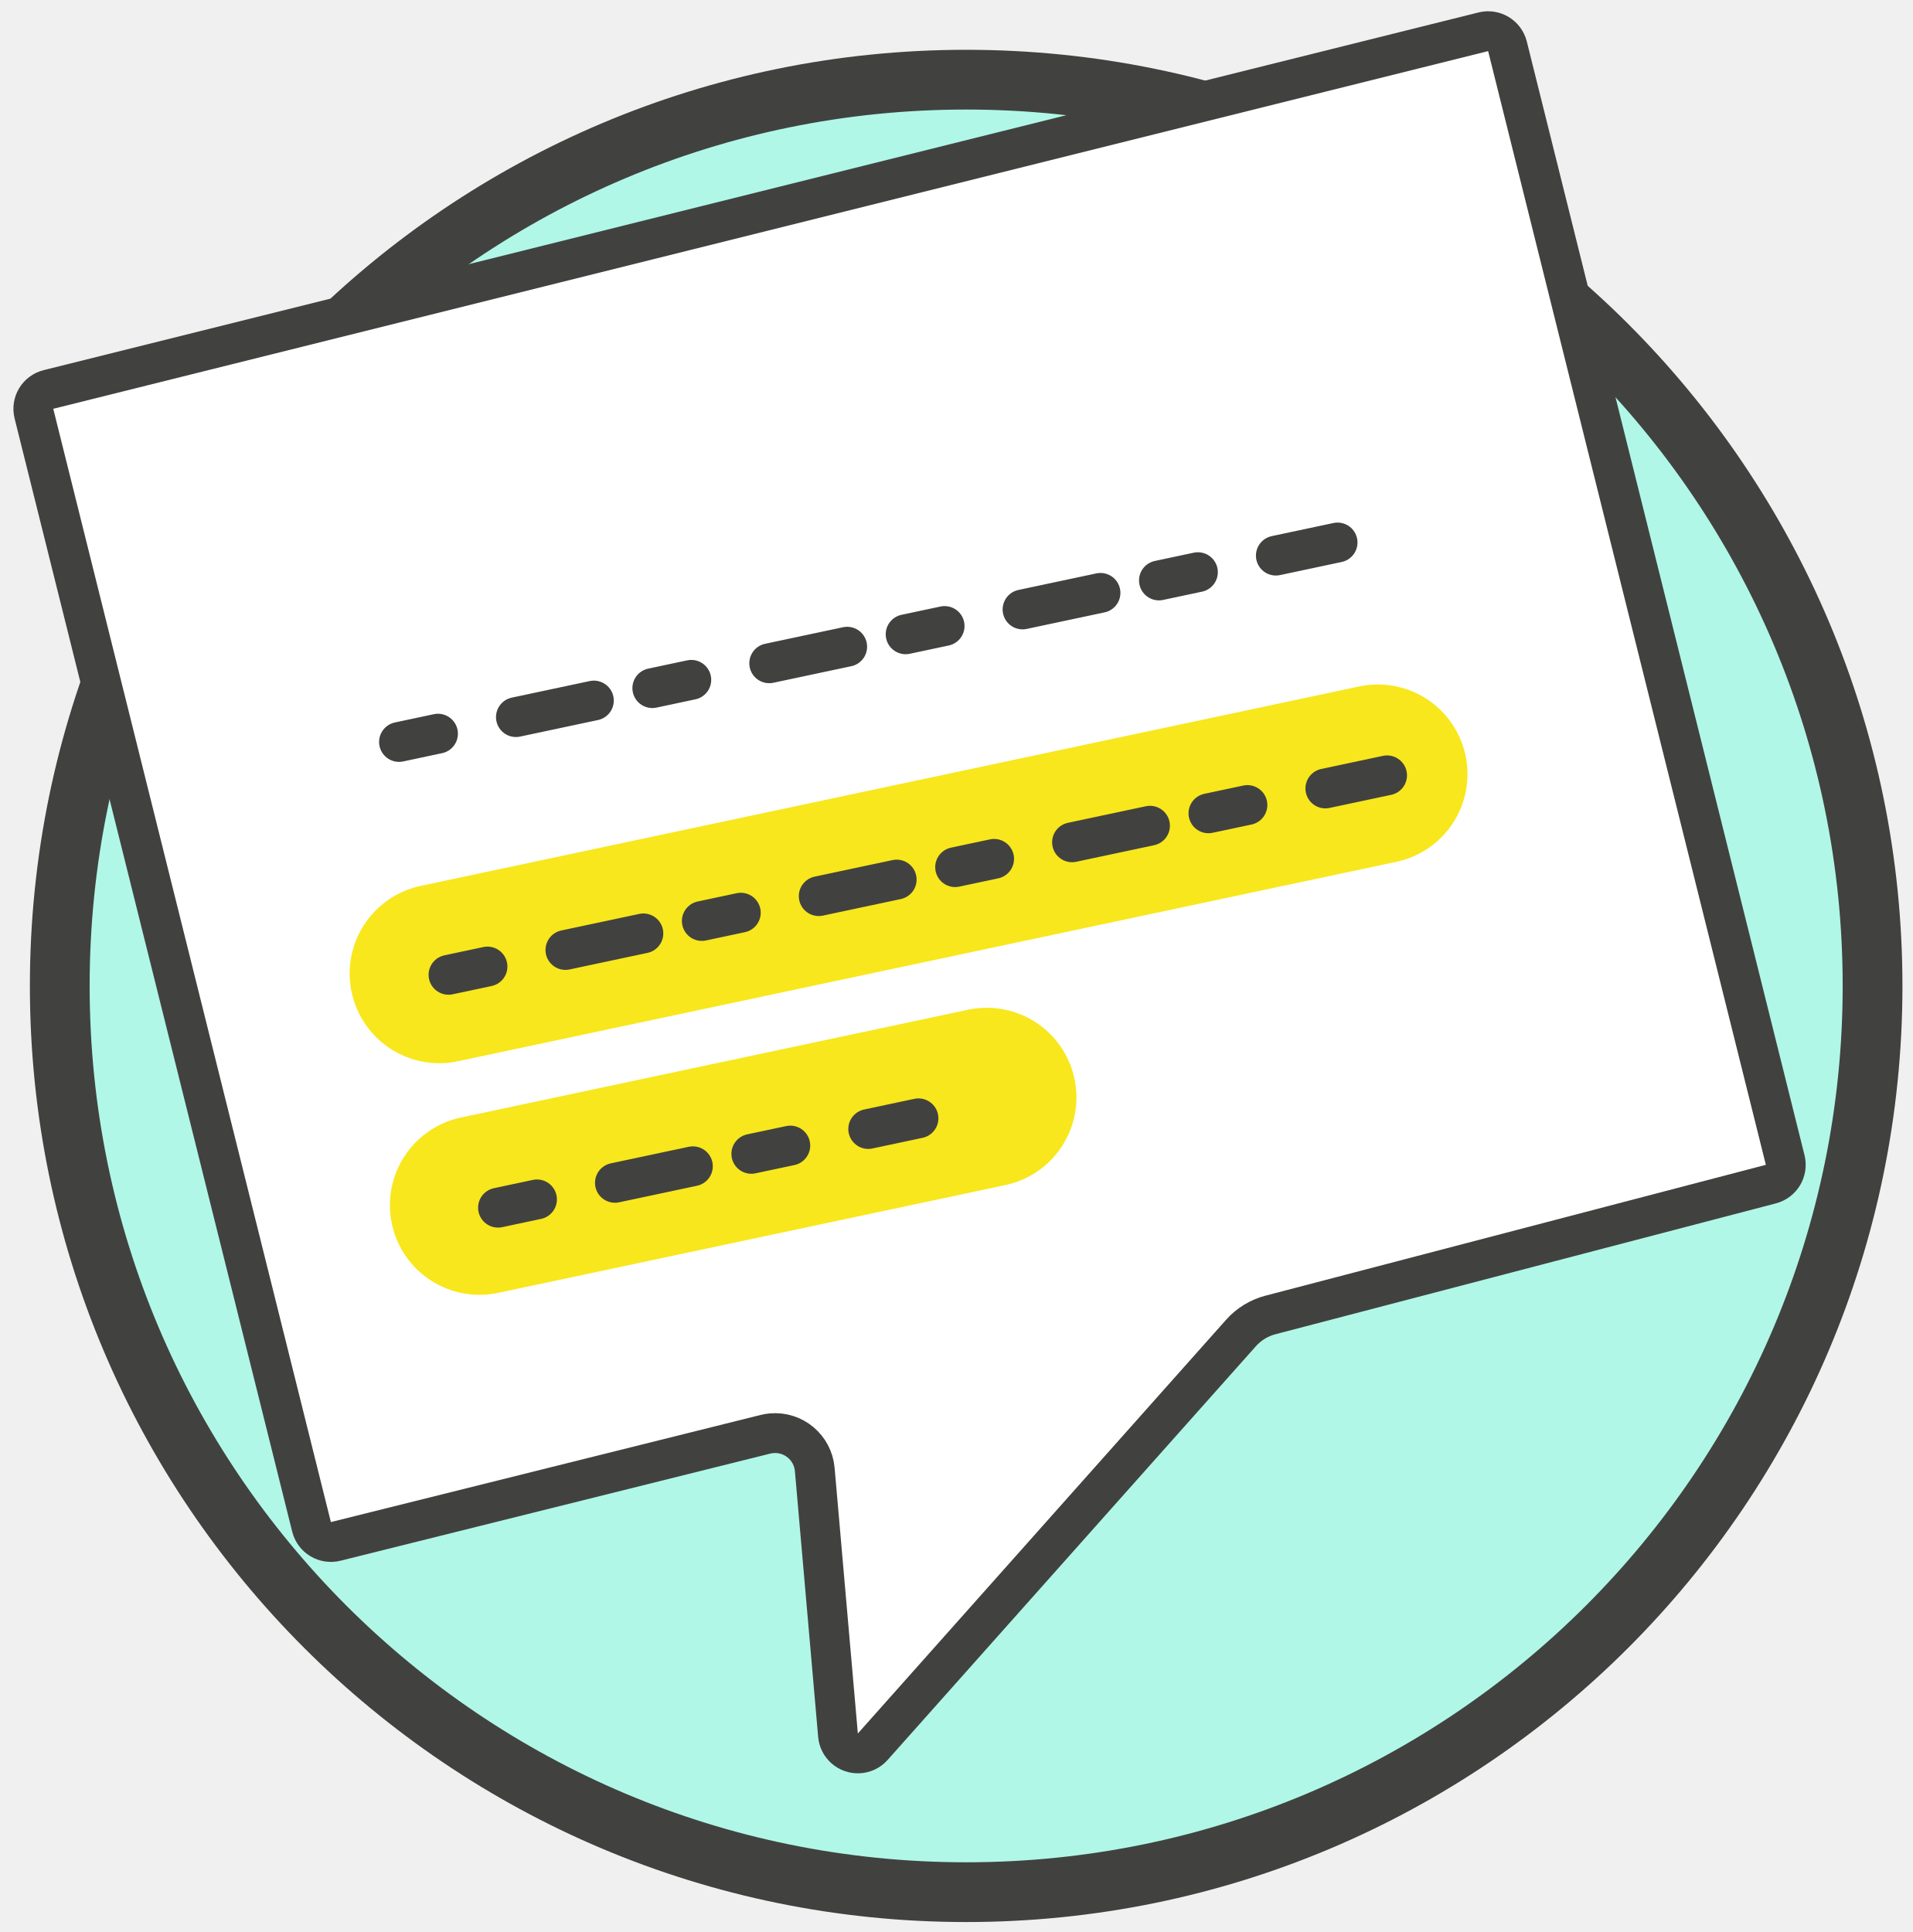
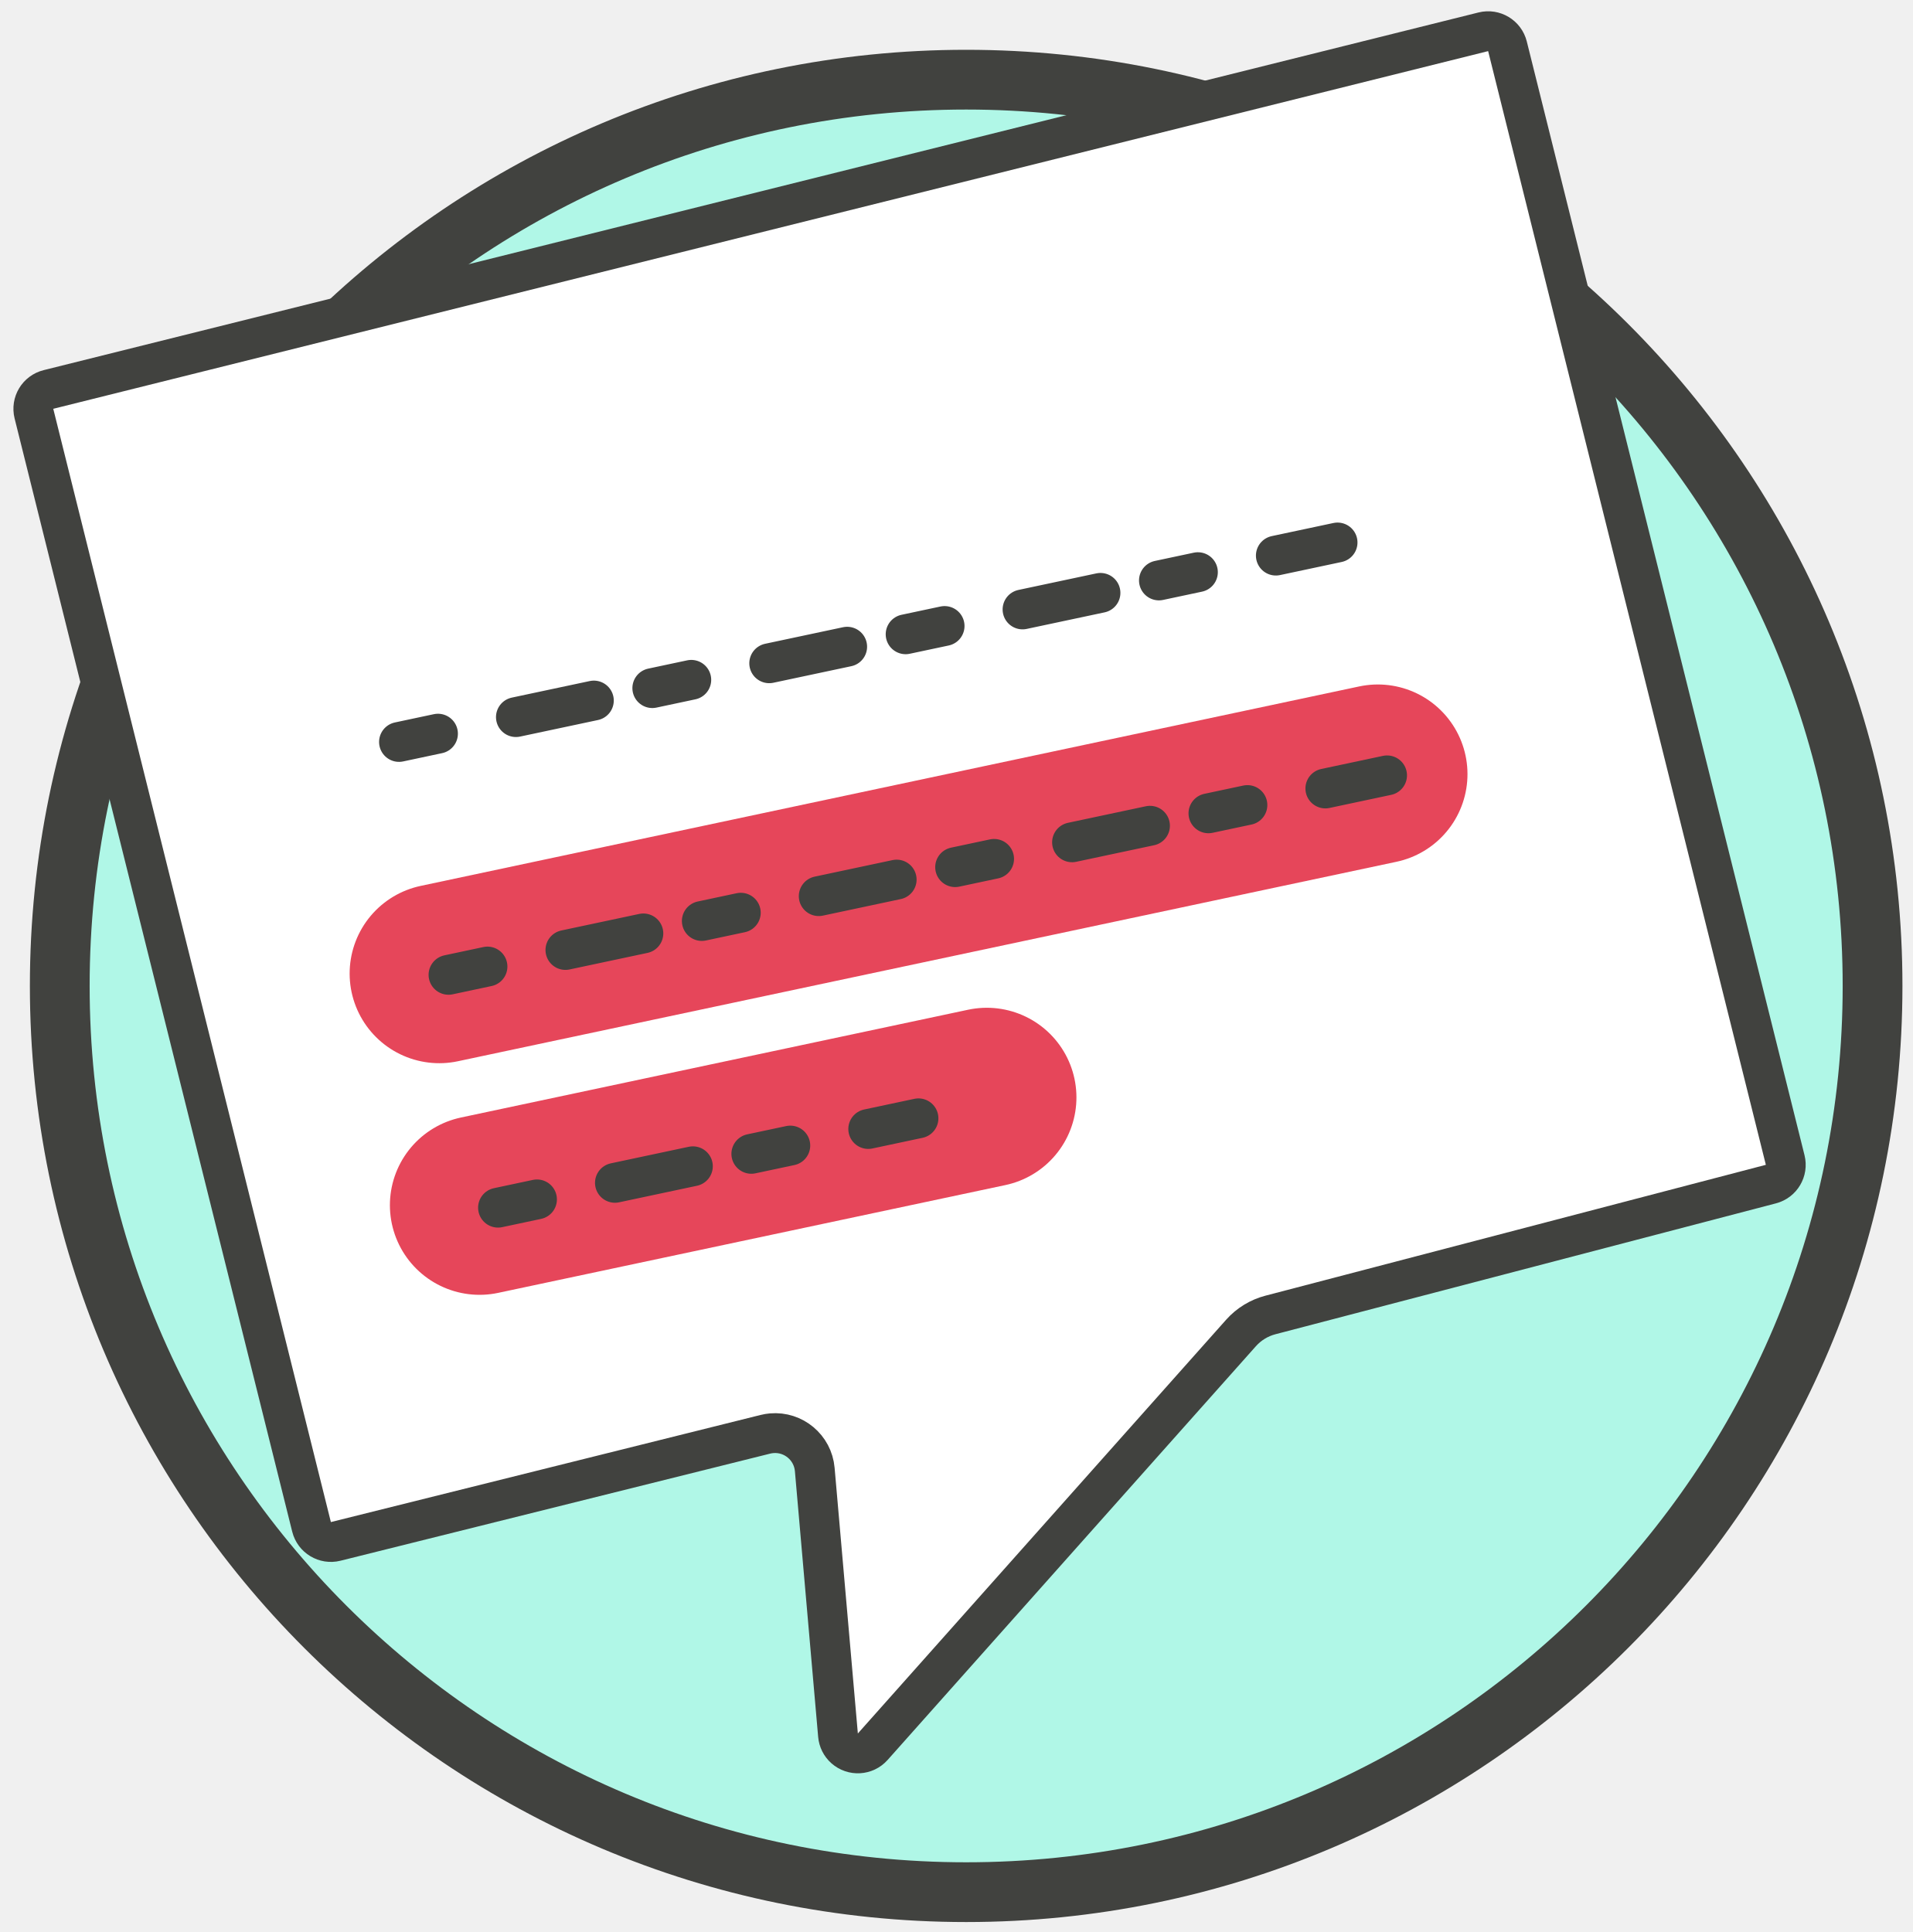
<svg xmlns="http://www.w3.org/2000/svg" width="96px" height="97px" viewBox="0 0 96 97" version="1.1">
+   <style>
+ 	.hi1 {
+ 		animation: dash 2s linear infinite alternate;
+ 	}
+ 	.hi2 {
+ 		animation: dash 2s linear .5s infinite alternate;
+ 	}
+ 	@keyframes dash {
+ 		from {
+ 	  		opacity: 0;
+ 	  	}
+ 		to {
+ 			opacity: 1;
+ 		}
+ 	}
+ 	</style>
  <defs />
-   <g id="metafora" stroke="none" stroke-width="1" fill="none" fill-rule="evenodd">
-     <g id="iconos" transform="translate(-425, -494)">
-       <g id="nota" transform="translate(410, 478)">
-         <circle id="Oval-2-Copy-2" stroke="#41423F" stroke-width="3" fill="#B0F7E7" stroke-linecap="round" stroke-linejoin="round" cx="63.5" cy="65.5" r="45.5" />
-         <g id="postit" transform="translate(61.08205, 61.08205) rotate(-12) translate(-61.08205, -61.08205) translate(9.582054, 9.582054)">
-           <path d="M8.743,24.422 C8.202,24.537 7.857,25.068 7.972,25.609 L19.949,81.955 C20.064,82.495 20.595,82.84 21.135,82.725 L42.881,78.103 C42.983,78.081 43.087,78.068 43.192,78.062 C44.295,78.004 45.236,78.852 45.294,79.955 L45.995,93.33 C46.008,93.585 46.118,93.825 46.303,94.001 C46.703,94.382 47.336,94.368 47.717,93.968 L66.916,73.855 C67.324,73.427 67.851,73.129 68.428,73 L93.762,67.311 C94.297,67.191 94.635,66.663 94.521,66.128 L82.54,9.759 C82.425,9.219 81.894,8.874 81.354,8.988 L8.743,24.422 Z" id="Combined-Shape" stroke="#41423F" stroke-width="2" fill="#FFFFFF" transform="translate(51.24676, 51.62199) rotate(10) translate(-51.24676, -51.62199) " />
-           <path d="M27.205,50.219 L75.371,50.219" id="Line-4-Copy-3" stroke="#F8E71C" stroke-width="9" stroke-linecap="round" stroke-linejoin="round" />
-           <path d="M26.764,62.014 L52.796,62.014" id="Line-4-Copy-4" stroke="#F8E71C" stroke-width="9" stroke-linecap="round" stroke-linejoin="round" />
-           <path d="M27.645,38.424 L75.812,38.424" id="Line-4" stroke="#41423F" stroke-width="2" stroke-linecap="round" stroke-linejoin="round" stroke-dasharray="2,4,4,3" />
-           <path d="M27.645,50.376 L75.812,50.376" id="Line-4-Copy" stroke="#41423F" stroke-width="2" stroke-linecap="round" stroke-linejoin="round" stroke-dasharray="2,4,4,3" />
-           <path d="M27.645,62.329 L49.223,62.329" id="Line-4-Copy-2" stroke="#41423F" stroke-width="2" stroke-linecap="round" stroke-linejoin="round" stroke-dasharray="2,4,4,3" />
-         </g>
-       </g>
+   <g id="Page-1" stroke="none" stroke-width="1" fill="none" fill-rule="evenodd">
+     <g id="nota" transform="translate(-14, -14)">
+       <circle id="Oval" stroke="#41423F" stroke-width="3" fill="#B0F7E7" fill-rule="nonzero" stroke-linecap="round" stroke-linejoin="round" cx="62.5" cy="63.5" r="45.5" />
+       <path d="M17.356,32.054 C16.815,32.169 16.47,32.7 16.585,33.241 L28.562,89.587 C28.677,90.127 29.208,90.472 29.748,90.357 L51.494,85.735 C51.596,85.713 51.7,85.7 51.805,85.694 C52.908,85.636 53.849,86.484 53.907,87.587 L54.608,100.962 C54.621,101.217 54.731,101.457 54.916,101.633 C55.316,102.014 55.948,102 56.33,101.6 L75.529,81.487 C75.937,81.059 76.464,80.761 77.041,80.632 L102.375,74.943 C102.91,74.823 103.248,74.295 103.134,73.76 L91.153,17.391 C91.038,16.851 90.507,16.506 89.967,16.621 L17.356,32.054 Z" id="postit" stroke="#41423F" stroke-width="2" fill="#FFFFFF" fill-rule="nonzero" transform="translate(59.85972, 59.25413) rotate(-2) translate(-59.85972, -59.25413) " />
+       <path d="M35.629,57.862 L83.796,57.862" id="hi1" class="hi1" stroke="#E6465A" stroke-width="9" stroke-linecap="round" stroke-linejoin="round" transform="translate(59.71225, 58.36233) rotate(-12) translate(-59.71225, -58.36233) " />
+       <path d="M37.892,71.792 L63.924,71.792" id="hi2" class="hi2" stroke="#E6465A" stroke-width="9" stroke-linecap="round" stroke-linejoin="round" transform="translate(50.90839, 72.29226) rotate(-12) translate(-50.90839, -72.29226) " />
+       <path d="M33.607,46.233 L81.774,46.233" id="linea1" stroke="#41423F" stroke-width="2" stroke-linecap="round" stroke-linejoin="round" stroke-dasharray="2,4,4,3" transform="translate(57.69058, 46.73345) rotate(-12) translate(-57.69058, -46.73345) " />
+       <path d="M36.092,57.925 L84.259,57.925" id="linea2" stroke="#41423F" stroke-width="2" stroke-linecap="round" stroke-linejoin="round" stroke-dasharray="2,4,4,3" transform="translate(60.1756, 58.42456) rotate(-12) translate(-60.1756, -58.42456) " />
+       <path d="M38.868,72.38 L60.446,72.38" id="linea3" stroke="#41423F" stroke-width="2" stroke-linecap="round" stroke-linejoin="round" stroke-dasharray="2,4,4,3" transform="translate(49.65669, 72.87974) rotate(-12) translate(-49.65669, -72.87974) " />
    </g>
  </g>
</svg>
